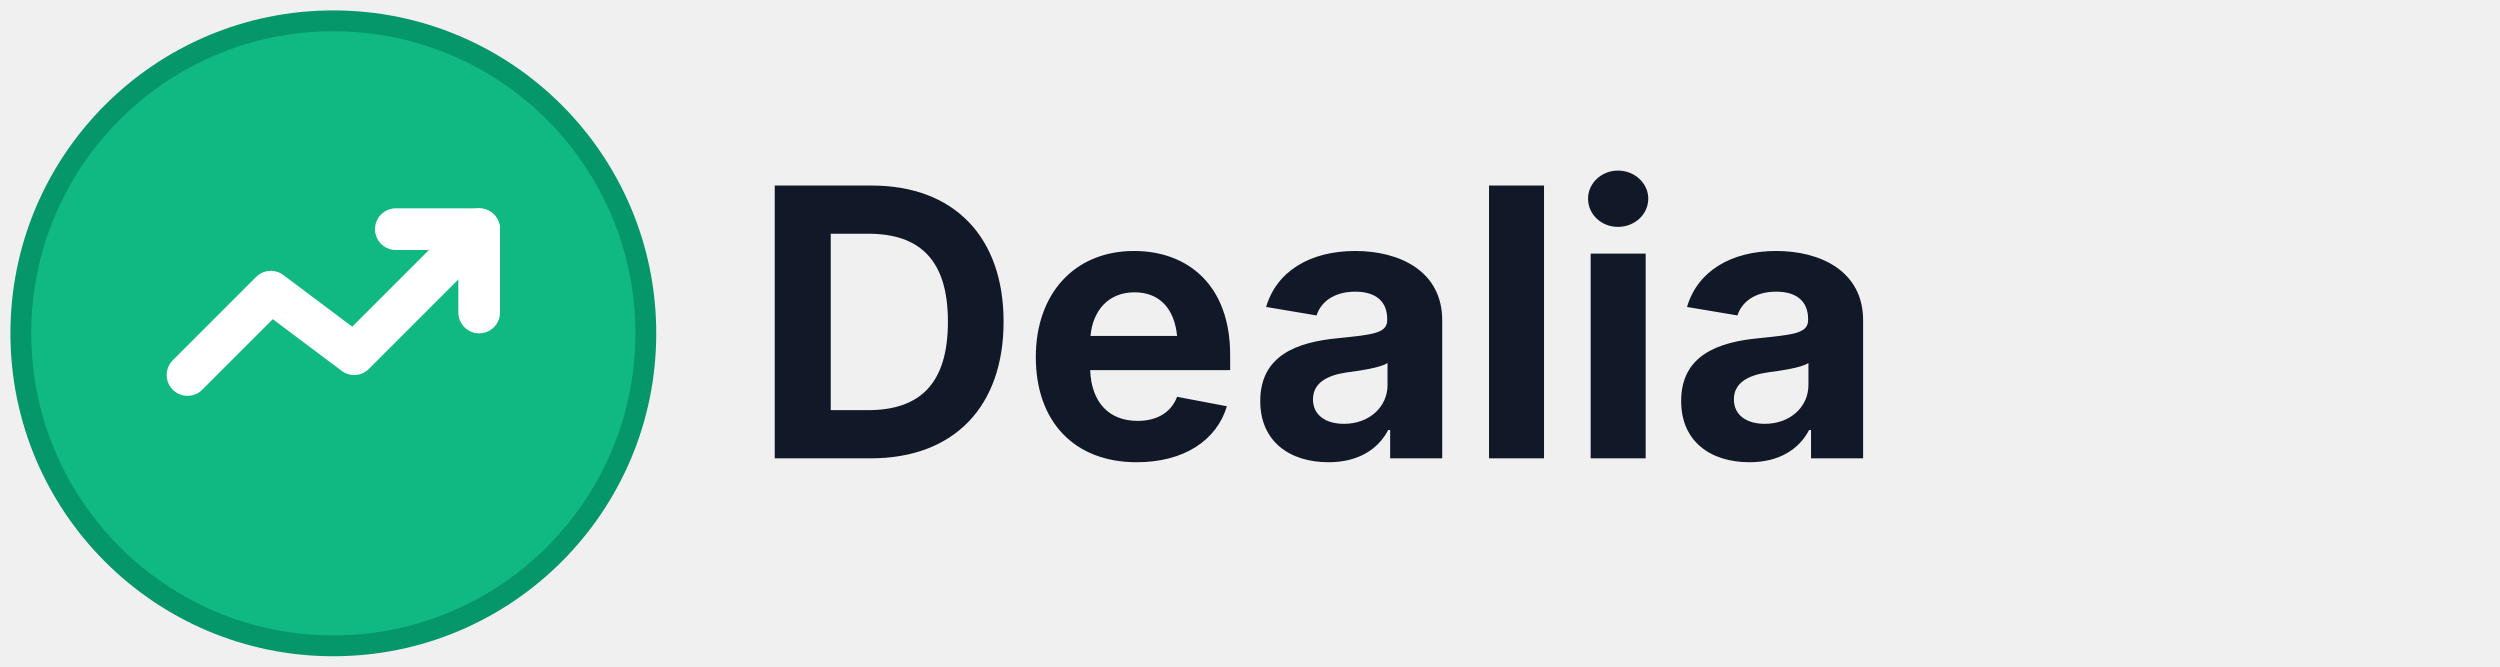
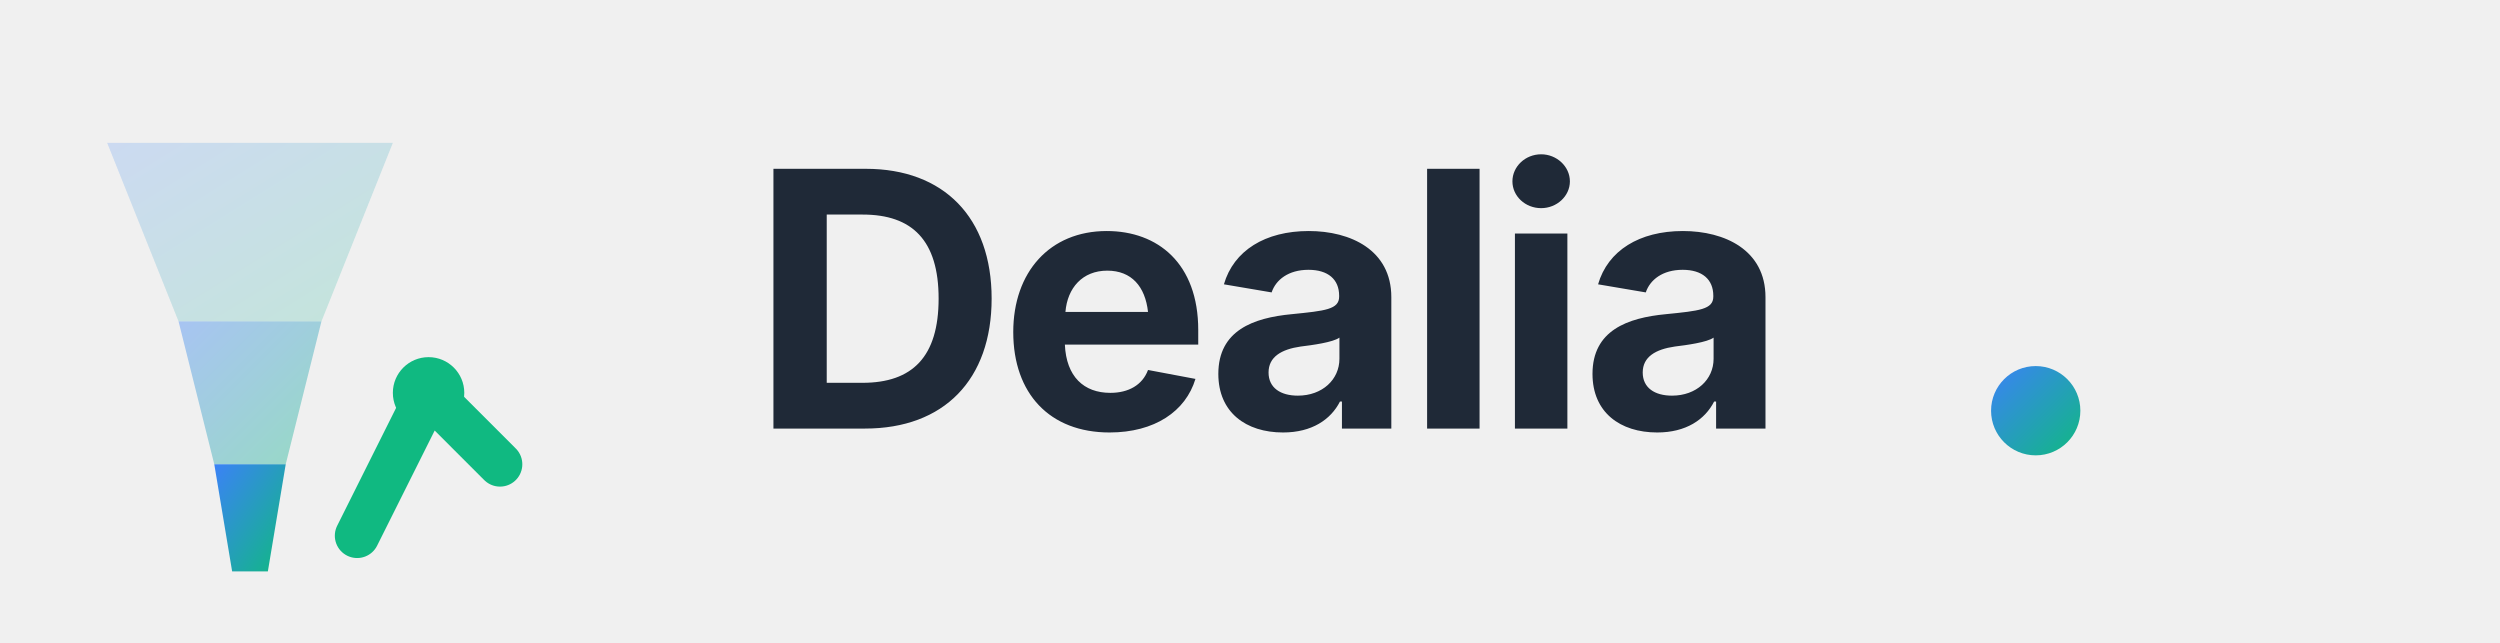
- <svg xmlns="http://www.w3.org/2000/svg" width="120" height="32" viewBox="0 0 120 32" fill="none">
-   <circle cx="16" cy="16" r="15" fill="#10B981" stroke="#059669" stroke-width="1" />
-   <path d="M9 18L13 14L17 17L23 11" stroke="white" stroke-width="2" stroke-linecap="round" stroke-linejoin="round" />
-   <path d="M19 11H23V15" stroke="white" stroke-width="2" stroke-linecap="round" stroke-linejoin="round" />
-   <text x="36" y="22" font-family="system-ui, -apple-system, sans-serif" font-size="18" font-weight="700" fill="#111827">Dealia</text>
+ <svg xmlns="http://www.w3.org/2000/svg" width="140" height="36" viewBox="0 0 140 36" fill="none">
+   <defs>
+     <linearGradient id="logoGradient" x1="0%" y1="0%" x2="100%" y2="100%">
+       <stop offset="0%" style="stop-color:#3B82F6;stop-opacity:1" />
+       <stop offset="100%" style="stop-color:#10B981;stop-opacity:1" />
+     </linearGradient>
+   </defs>
+   <g transform="translate(2, 4)">
+     <path d="M4 4 L20 4 L16 14 L8 14 Z" fill="url(#logoGradient)" opacity="0.2" />
+     <path d="M8 14 L16 14 L14 22 L10 22 Z" fill="url(#logoGradient)" opacity="0.4" />
+     <path d="M10 22 L14 22 L13 28 L11 28 Z" fill="url(#logoGradient)" />
+     <path d="M18 26 L22 18 L26 22" stroke="#10B981" stroke-width="2.5" stroke-linecap="round" stroke-linejoin="round" fill="none" />
+     <circle cx="22" cy="18" r="2" fill="#10B981" />
+   </g>
+   <text x="42" y="24" font-family="-apple-system, BlinkMacSystemFont, 'SF Pro Display', 'Segoe UI', sans-serif" font-size="20" font-weight="700" fill="#1F2937" letter-spacing="-0.5">Dealia</text>
+   <circle cx="114" cy="23" r="2.5" fill="url(#logoGradient)" />
</svg>
